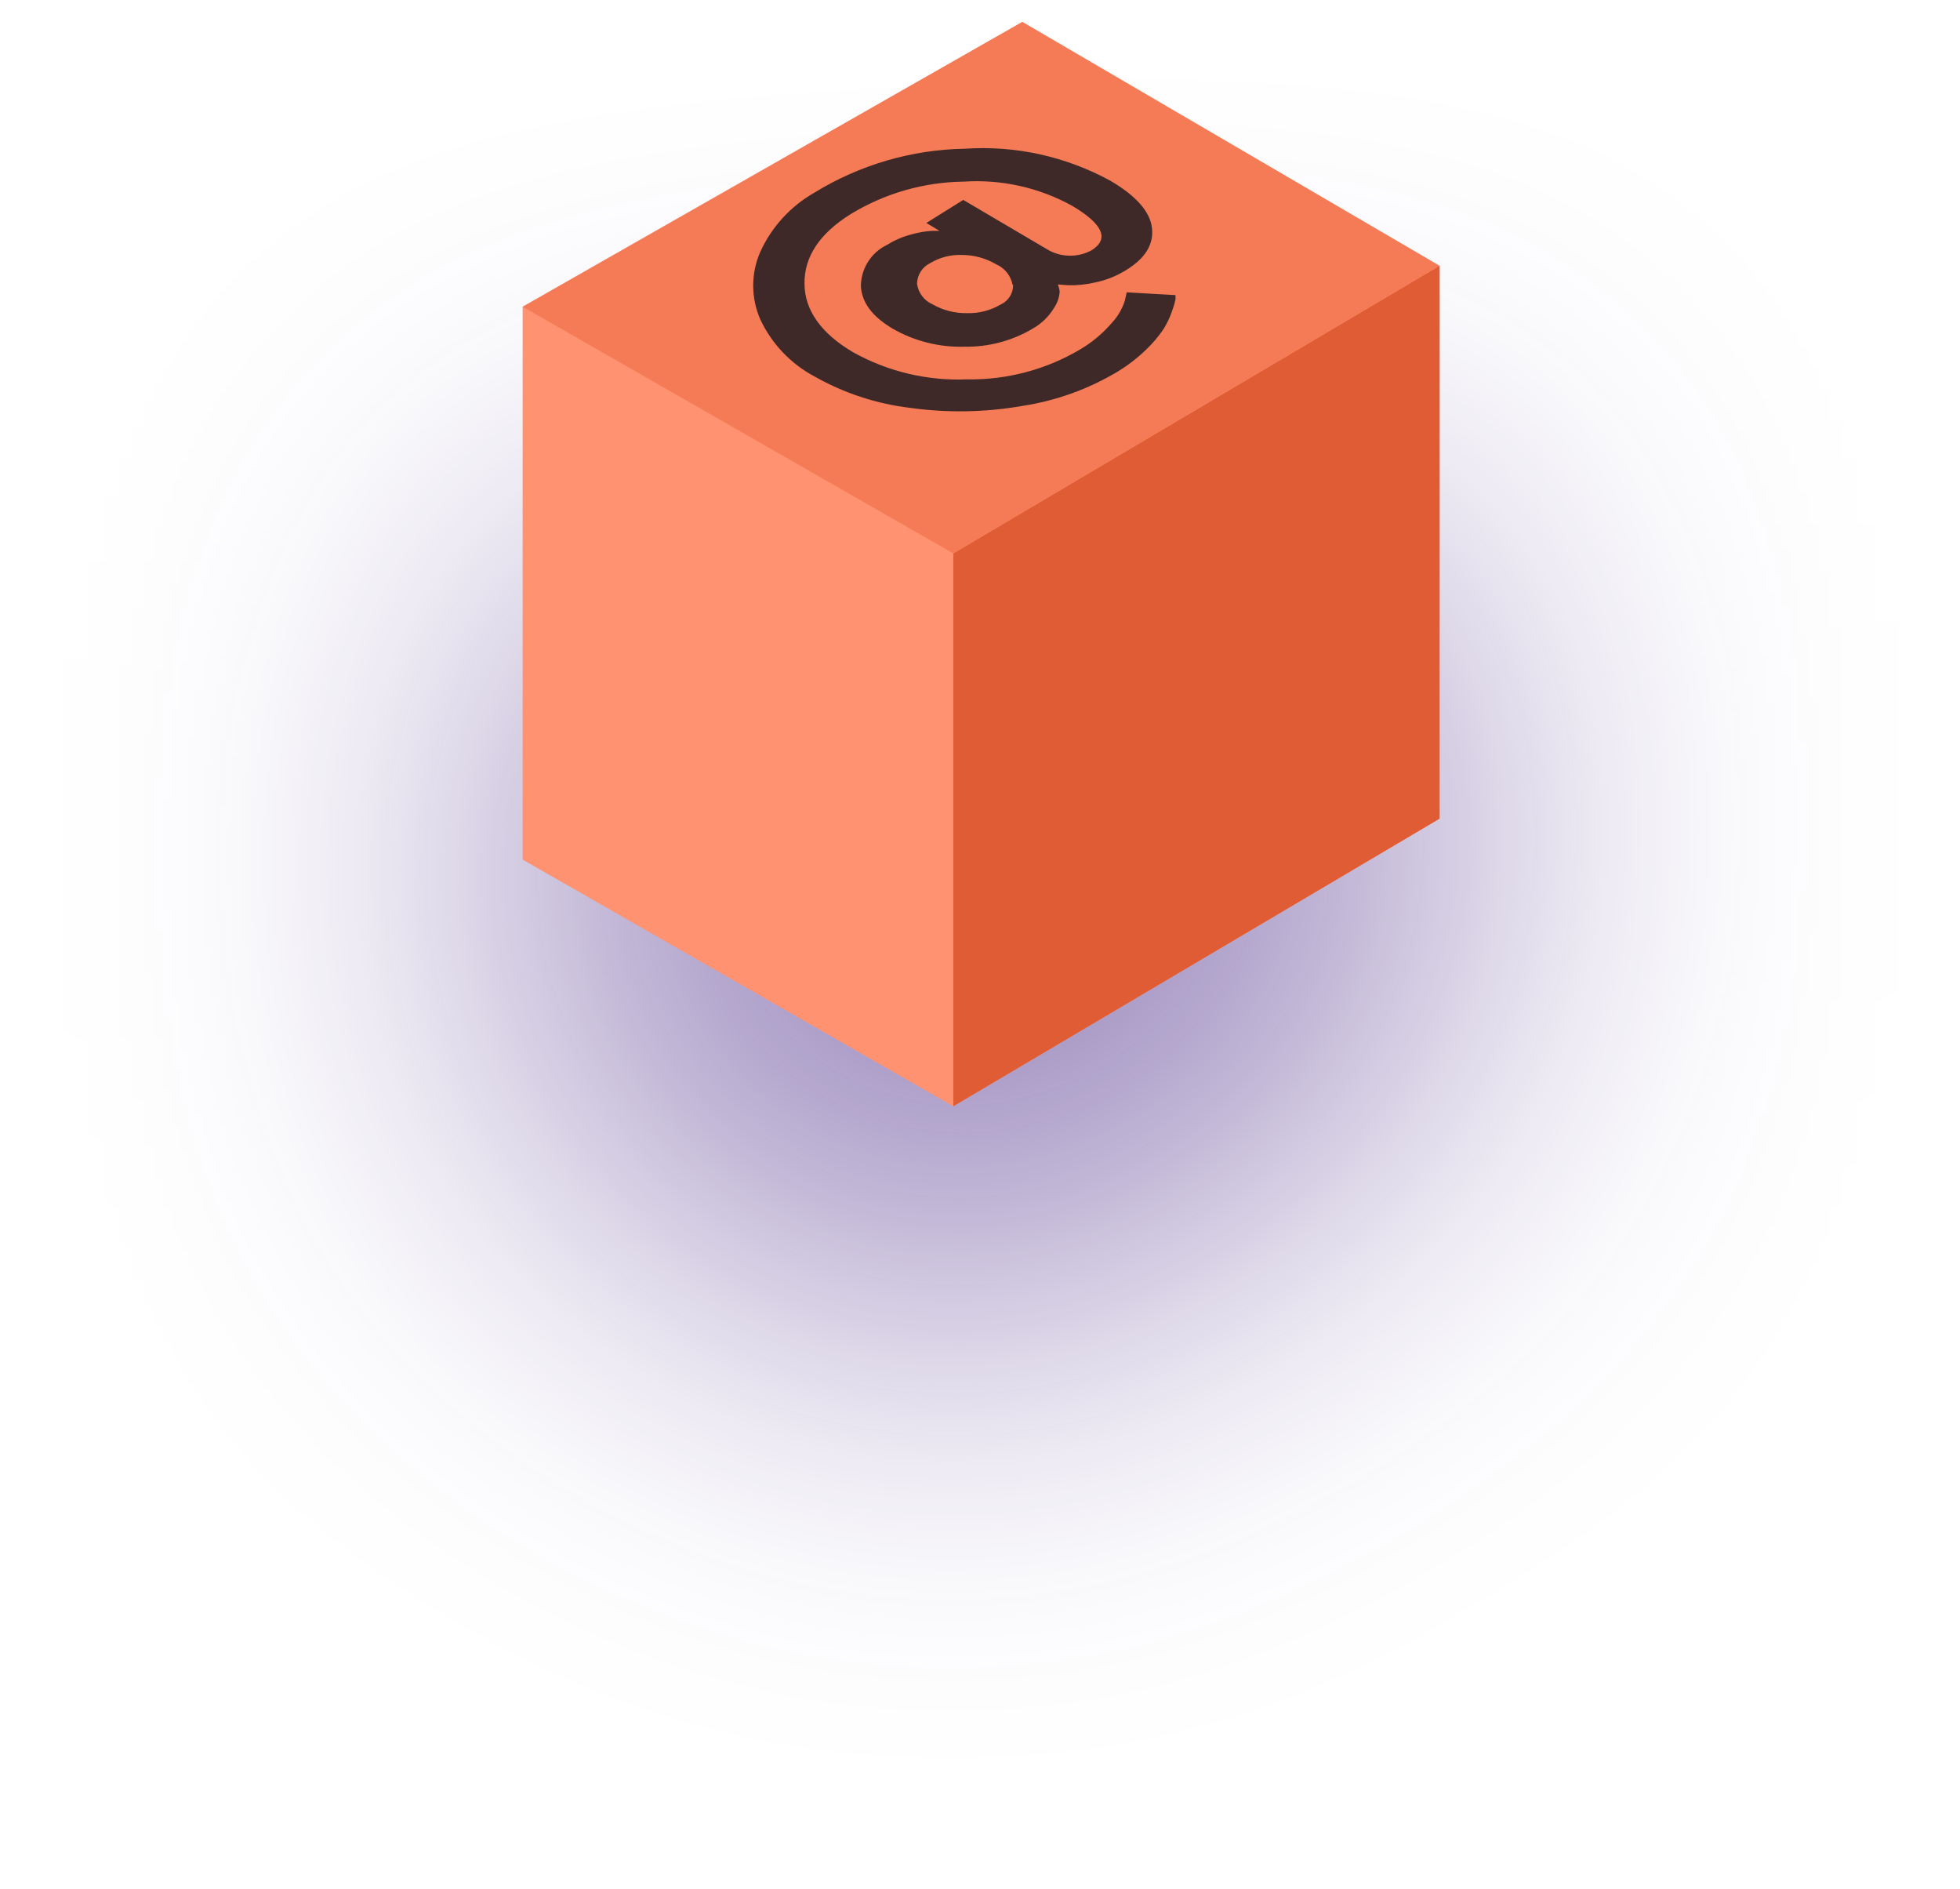
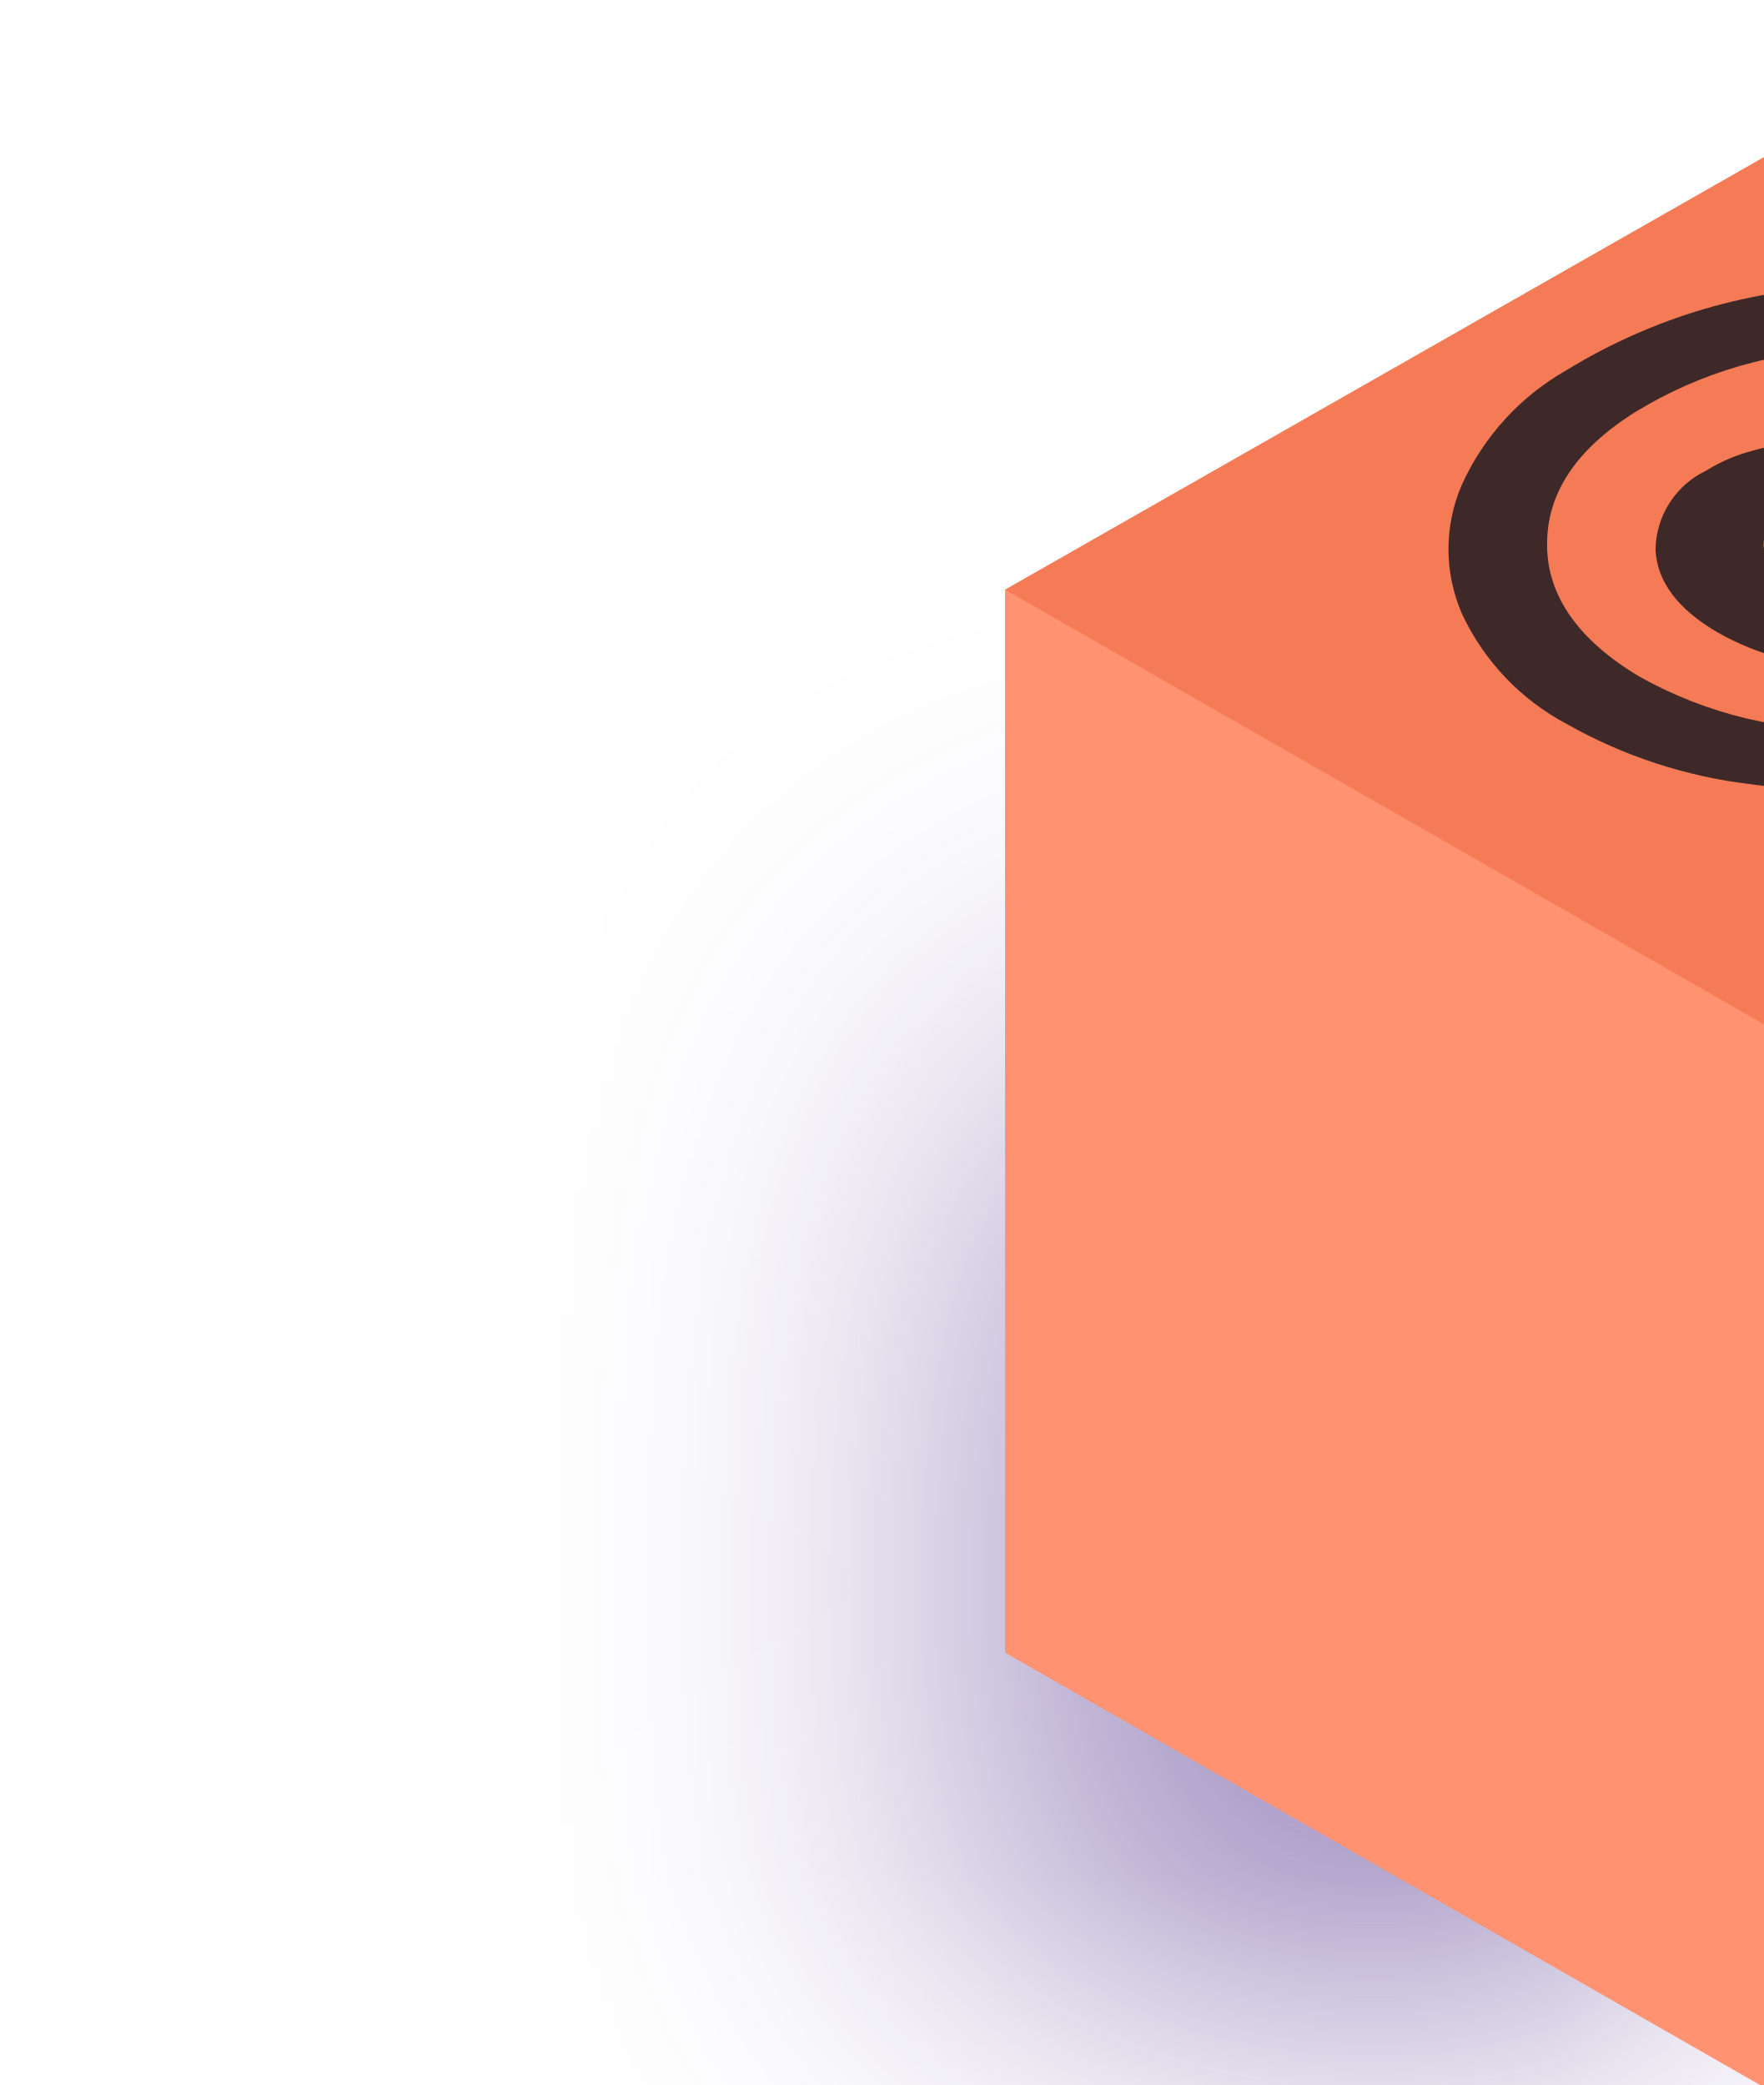
- <svg xmlns="http://www.w3.org/2000/svg" xmlns:xlink="http://www.w3.org/1999/xlink" width="191" height="184">
+ <svg xmlns="http://www.w3.org/2000/svg" xmlns:xlink="http://www.w3.org/1999/xlink">
  <defs>
    <filter x="-97.9%" y="-76.3%" width="295.8%" height="313.7%" filterUnits="objectBoundingBox" id="a">
      <feOffset dy="25" in="SourceAlpha" result="shadowOffsetOuter1" />
      <feGaussianBlur stdDeviation="25" in="shadowOffsetOuter1" result="shadowBlurOuter1" />
      <feColorMatrix values="0 0 0 0 0.209 0 0 0 0 0.069 0 0 0 0 0.478 0 0 0 0.497 0" in="shadowBlurOuter1" />
    </filter>
    <path id="b" d="M0 27.756v53.87l41.968 24.035 47.387-28.025v-53.87" />
  </defs>
  <g fill="none" fill-rule="evenodd">
    <g transform="translate(50.93 2.125)">
      <use fill="#000" filter="url(#a)" xlink:href="#b" />
      <use fill="#FF9271" xlink:href="#b" />
    </g>
    <path fill="#DF5C34" fill-rule="nonzero" d="M92.899 53.917v53.87l47.387-28.026v-53.87z" />
    <path fill="#F47B56" fill-rule="nonzero" d="M50.93 29.88L99.624 2.126l40.662 23.767-47.387 28.025z" />
    <path d="M94.013 14.49a25.942 25.942 0 0114.207 3.129c2.486 1.462 3.844 2.988 4.036 4.579.192 1.59-.628 2.975-2.562 4.143a9.115 9.115 0 01-2.985 1.18c-.869.205-1.76.295-2.652.269l-.974-.077c.091.217.151.446.18.68a3.132 3.132 0 01-.513 1.552 5.704 5.704 0 01-2.1 2.065 12.633 12.633 0 01-6.7 1.77 13.247 13.247 0 01-6.957-1.757c-1.999-1.18-3.023-2.566-3.1-4.156a4.49 4.49 0 012.562-4.015 8.488 8.488 0 012.357-1.013 9.175 9.175 0 012.037-.346h.705l-1.282-.77 3.6-2.244 8.34 4.912a4.377 4.377 0 004.15 0c1.769-1.103 1.137-2.552-1.895-4.348a19.261 19.261 0 00-10.556-2.347 21.67 21.67 0 00-11.018 3.168c-3.023 1.89-4.522 4.143-4.496 6.76 0 2.564 1.601 4.848 4.714 6.682a21.015 21.015 0 0011.146 2.655 20.926 20.926 0 0011.017-2.925 12.353 12.353 0 003.062-2.565 5.683 5.683 0 001.28-2.18l.18-.808 4.753.269c.008.145.008.29 0 .436a8.216 8.216 0 01-.346 1.154 8.303 8.303 0 01-.82 1.72 11.912 11.912 0 01-1.69 2 15.952 15.952 0 01-2.755 2.13 25.602 25.602 0 01-9.326 3.36 35.176 35.176 0 01-10.877.192 24.896 24.896 0 01-9.339-3.053 12.127 12.127 0 01-5.304-5.566 8.192 8.192 0 010-6.593 12.692 12.692 0 015.266-5.759 28.966 28.966 0 0114.655-4.284zm4.663 13.262c-.17-.891-.77-1.64-1.601-2.001a6.579 6.579 0 00-3.33-.911 5.619 5.619 0 00-3.101.795 2.283 2.283 0 00-1.281 2.001c.117.89.69 1.654 1.512 2.014a6.54 6.54 0 003.394.86 6.092 6.092 0 003.254-.847 2.065 2.065 0 001.205-1.911" fill="#3E2928" fill-rule="nonzero" />
  </g>
</svg>
